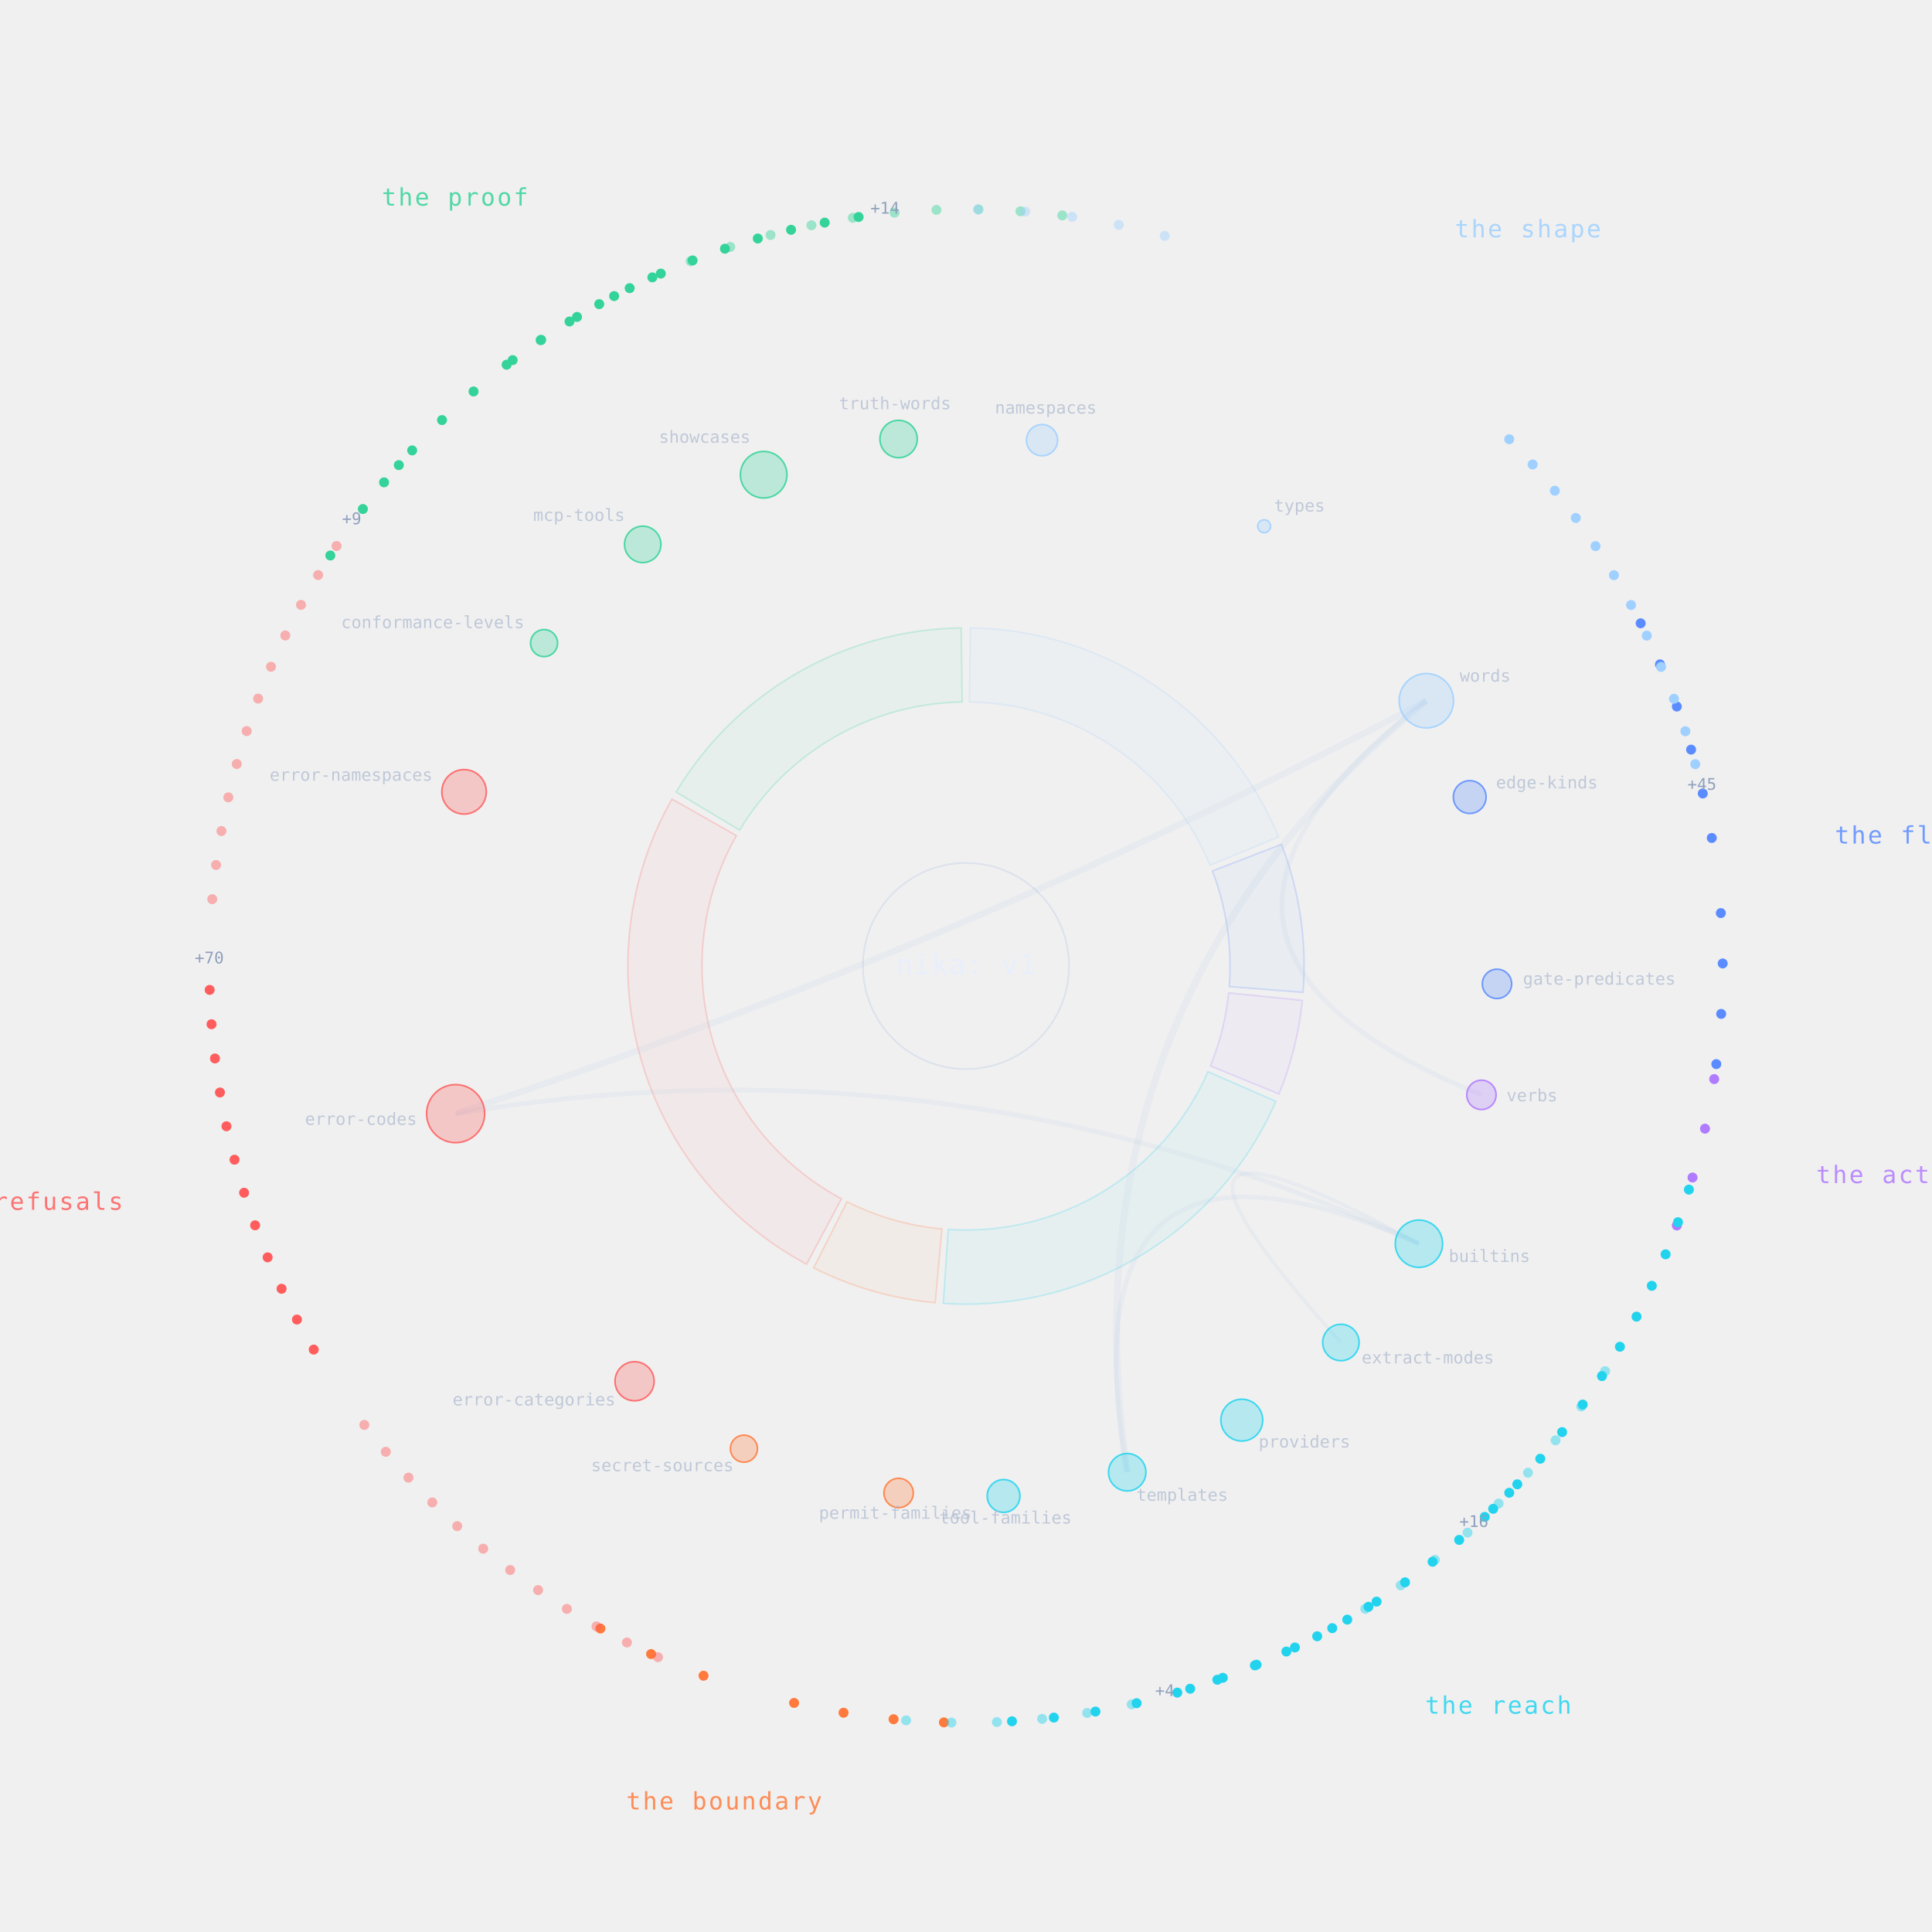
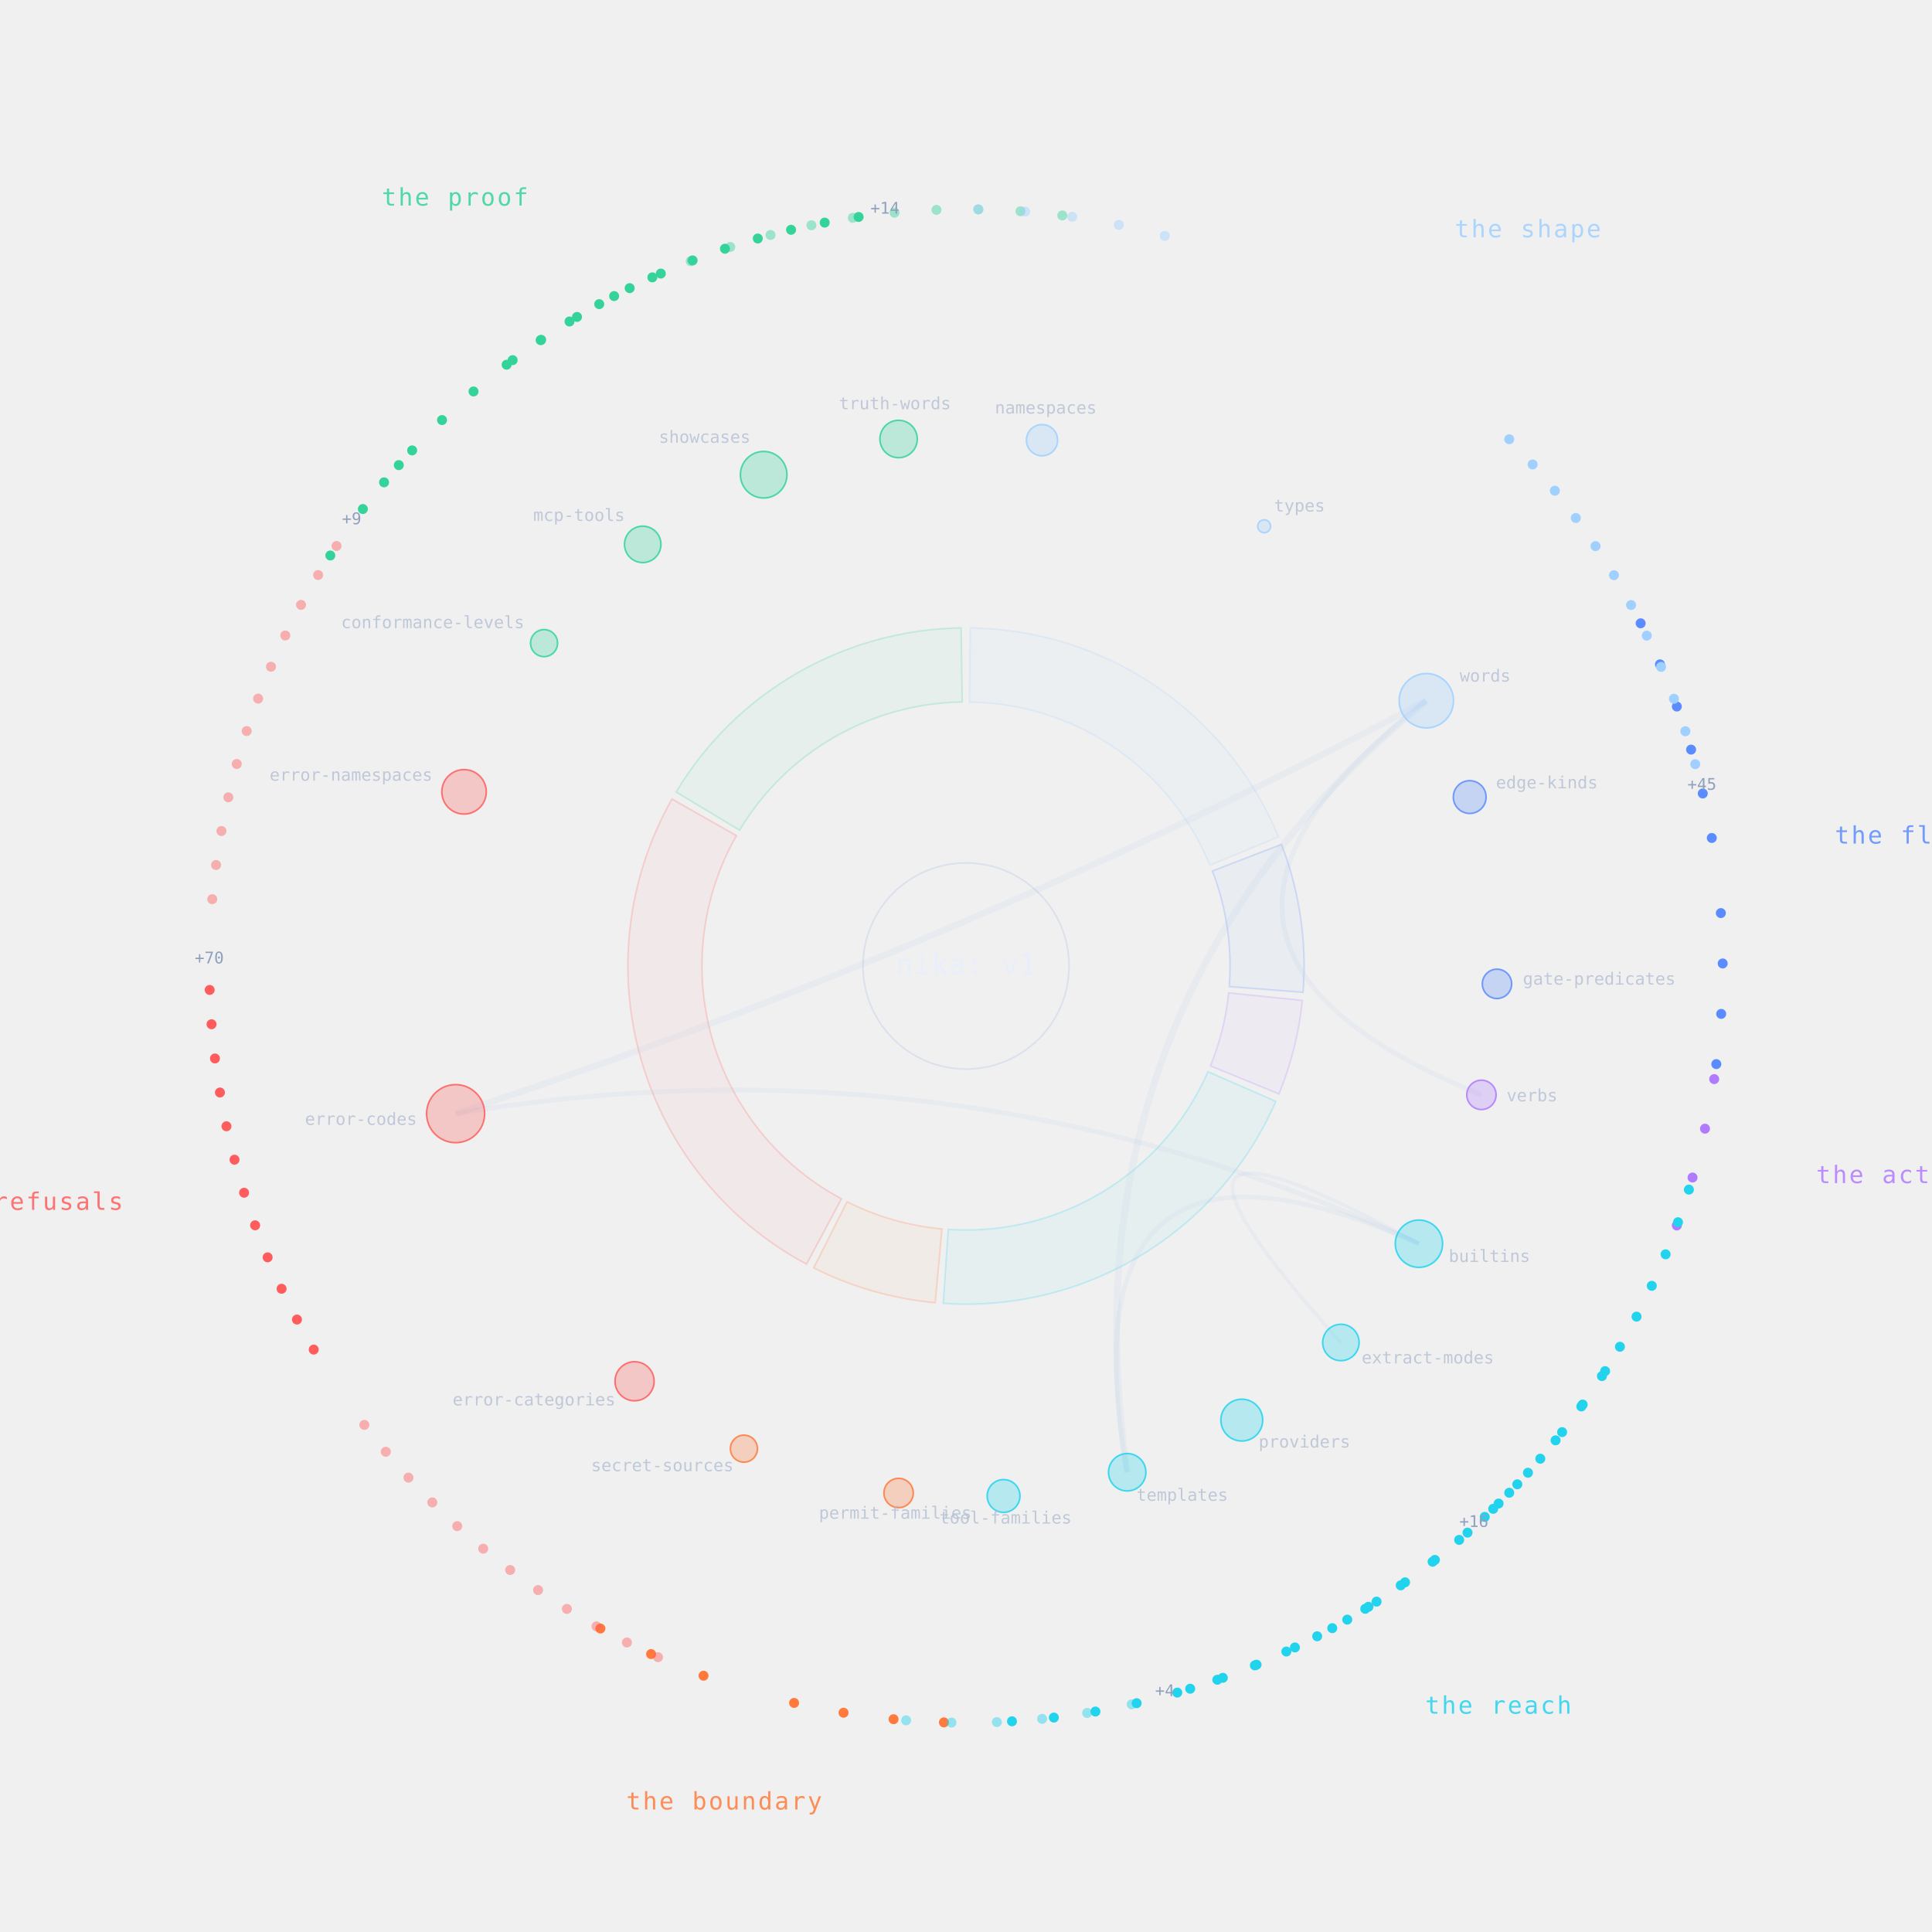
<svg xmlns="http://www.w3.org/2000/svg" class="cst" viewBox="0 0 1200 1200" aria-hidden="true">
  <style>
  .cst { font-family: ui-monospace, 'SF Mono', Menlo, monospace; }
  .cst-sector { fill-opacity: .05; stroke-opacity: .22; stroke-width: 1; transition: fill-opacity .18s ease; }
  .cst-sector:hover { fill-opacity: .12; }
  .cst-laylab { font-size: 15px; letter-spacing: .08em; text-transform: lowercase; fill-opacity: .85; }
  .cst-setdot { stroke-opacity: .85; fill-opacity: .28; }
  .cst-setlab { font-size: 10.5px; fill: #aebad0; fill-opacity: .75; }
  .cst-star a { transform-box: fill-box; transform-origin: center; transition: transform .15s ease; }
  .cst-star a:hover, .cst-star a:focus-visible { transform: scale(1.8); }
  .cst-star a:focus-visible circle { stroke: #fff; stroke-width: 1.2; }
  .cst-star--soon { opacity: .45; }
  .cst-agg { font-size: 10px; fill: #8fa0bd; }
  .cst-agg a:hover text, .cst-agg a:focus-visible text { fill: #e8eefc; }
  .cst-lk { fill: none; stroke: #9db4e0; stroke-opacity: .10; }
  .cst-core { fill: #e8eefc; font-size: 17px; letter-spacing: .04em; }
  .cst-corering { fill: none; stroke: #9db4e0; stroke-opacity: .25; }
  @media (prefers-reduced-motion: reduce) { .cst-sector, .cst-star a { transition: none; } }
  </style>
  <path class="cst-sector" data-layer="shape" d="M 602.69 390.02 A 210 210 0 0 1 794.07 519.77 L 751.56 537.35 A 164 164 0 0 0 602.10 436.01 Z" fill="#9fd0ff" stroke="#9fd0ff" />
  <text class="cst-laylab" x="903.58" y="147.38" text-anchor="start" fill="#9fd0ff">the shape</text>
  <path class="cst-sector" data-layer="flow" d="M 795.94 524.45 A 210 210 0 0 1 809.36 616.36 L 763.50 612.78 A 164 164 0 0 0 753.02 541.00 Z" fill="#5b8cff" stroke="#5b8cff" />
  <text class="cst-laylab" x="1139.67" y="523.95" text-anchor="start" fill="#5b8cff">the flow</text>
  <path class="cst-sector" data-layer="acts" d="M 808.91 621.38 A 210 210 0 0 1 794.39 679.45 L 751.81 662.05 A 164 164 0 0 0 763.15 616.70 Z" fill="#b07bff" stroke="#b07bff" />
  <text class="cst-laylab" x="1128.06" y="734.84" text-anchor="start" fill="#b07bff">the acts</text>
  <path class="cst-sector" data-layer="reach" d="M 792.43 684.09 A 210 210 0 0 1 585.90 809.53 L 588.99 763.63 A 164 164 0 0 0 750.28 665.67 Z" fill="#22d3ee" stroke="#22d3ee" />
  <text class="cst-laylab" x="885.23" y="1064.40" text-anchor="start" fill="#22d3ee">the reach</text>
  <path class="cst-sector" data-layer="boundary" d="M 580.87 809.13 A 210 210 0 0 1 505.42 787.49 L 526.14 746.42 A 164 164 0 0 0 585.06 763.32 Z" fill="#ff7a3c" stroke="#ff7a3c" />
  <text class="cst-laylab" x="449.80" y="1123.89" text-anchor="middle" fill="#ff7a3c">the boundary</text>
  <path class="cst-sector" data-layer="refusals" d="M 500.95 785.17 A 210 210 0 0 1 417.38 496.31 L 457.39 519.02 A 164 164 0 0 0 522.64 744.61 Z" fill="#ff5d5d" stroke="#ff5d5d" />
  <text class="cst-laylab" x="76.47" y="751.45" text-anchor="end" fill="#ff5d5d">the refusals</text>
  <path class="cst-sector" data-layer="proof" d="M 419.93 491.96 A 210 210 0 0 1 596.98 390.02 L 597.64 436.02 A 164 164 0 0 0 459.37 515.62 Z" fill="#34d399" stroke="#34d399" />
  <text class="cst-laylab" x="328.07" y="127.69" text-anchor="end" fill="#34d399">the proof</text>
  <path class="cst-lk" data-kind="accepts" d="M 920.15 680.04 Q 690.91 587.29 885.92 435.23" stroke-width="3" />
  <path class="cst-lk" data-kind="carries" d="M 881.33 772.49 Q 677.13 660.95 832.85 833.84" stroke-width="2.26" />
  <path class="cst-lk" data-kind="carries" d="M 700.13 914.44 Q 657.91 622.45 885.92 435.23" stroke-width="4.31" />
  <path class="cst-lk" data-kind="grants" d="M 700.13 914.44 Q 657.22 673.04 881.33 772.49" stroke-width="2.92" />
  <path class="cst-lk" data-kind="names" d="M 283 691.7 Q 594.65 639.63 881.33 772.49" stroke-width="3.05" />
  <path class="cst-lk" data-kind="names" d="M 283 691.7 Q 595.34 589.04 885.92 435.23" stroke-width="4" />
  <circle class="cst-setdot" data-set="verbs" cx="920.15" cy="680.04" r="9.11" fill="#b07bff" stroke="#b07bff" />
  <text class="cst-setlab" x="935.76" y="684.03" text-anchor="start">verbs</text>
  <circle class="cst-setdot" data-set="permit-families" cx="558.14" cy="927.33" r="9.11" fill="#ff7a3c" stroke="#ff7a3c" />
  <text class="cst-setlab" x="556.06" y="943.31" text-anchor="middle">permit-families</text>
  <circle class="cst-setdot" data-set="secret-sources" cx="462.07" cy="899.79" r="8.4" fill="#ff7a3c" stroke="#ff7a3c" />
  <text class="cst-setlab" x="455.66" y="913.79" text-anchor="end">secret-sources</text>
  <circle class="cst-setdot" data-set="edge-kinds" cx="912.87" cy="495.07" r="10.18" fill="#5b8cff" stroke="#5b8cff" />
  <text class="cst-setlab" x="929.18" y="489.67" text-anchor="start">edge-kinds</text>
  <circle class="cst-setdot" data-set="gate-predicates" cx="929.81" cy="611.09" r="9.11" fill="#5b8cff" stroke="#5b8cff" />
  <text class="cst-setlab" x="945.91" y="611.57" text-anchor="start">gate-predicates</text>
  <circle class="cst-setdot" data-set="conformance-levels" cx="337.93" cy="399.45" r="8.4" fill="#34d399" stroke="#34d399" />
  <text class="cst-setlab" x="325.66" y="390.15" text-anchor="end">conformance-levels</text>
  <circle class="cst-setdot" data-set="mcp-tools" cx="399.21" cy="338.12" r="11.31" fill="#34d399" stroke="#34d399" />
  <text class="cst-setlab" x="388.09" y="323.57" text-anchor="end">mcp-tools</text>
  <circle class="cst-setdot" data-set="showcases" cx="474.34" cy="294.86" r="14.46" fill="#34d399" stroke="#34d399" />
  <text class="cst-setlab" x="466.13" y="275.03" text-anchor="end">showcases</text>
  <circle class="cst-setdot" data-set="truth-words" cx="558.14" cy="272.67" r="11.61" fill="#34d399" stroke="#34d399" />
  <text class="cst-setlab" x="555.87" y="254.20" text-anchor="middle">truth-words</text>
  <circle class="cst-setdot" data-set="builtins" cx="881.33" cy="772.49" r="14.69" fill="#22d3ee" stroke="#22d3ee" />
  <text class="cst-setlab" x="899.82" y="783.83" text-anchor="start">builtins</text>
  <circle class="cst-setdot" data-set="extract-modes" cx="832.85" cy="833.84" r="11.31" fill="#22d3ee" stroke="#22d3ee" />
  <text class="cst-setlab" x="845.74" y="846.85" text-anchor="start">extract-modes</text>
  <circle class="cst-setdot" data-set="providers" cx="771.3" cy="882.06" r="12.99" fill="#22d3ee" stroke="#22d3ee" />
  <text class="cst-setlab" x="781.76" y="899.09" text-anchor="start">providers</text>
  <circle class="cst-setdot" data-set="templates" cx="700.13" cy="914.44" r="11.61" fill="#22d3ee" stroke="#22d3ee" />
  <text class="cst-setlab" x="705.82" y="932.16" text-anchor="start">templates</text>
  <circle class="cst-setdot" data-set="tool-families" cx="623.34" cy="929.17" r="10.18" fill="#22d3ee" stroke="#22d3ee" />
  <text class="cst-setlab" x="624.56" y="946.31" text-anchor="middle">tool-families</text>
  <circle class="cst-setdot" data-set="error-categories" cx="394.14" cy="857.92" r="12.14" fill="#ff5d5d" stroke="#ff5d5d" />
  <text class="cst-setlab" x="382.27" y="872.93" text-anchor="end">error-categories</text>
  <circle class="cst-setdot" data-set="error-codes" cx="283" cy="691.7" r="18.03" fill="#ff5d5d" stroke="#ff5d5d" />
  <text class="cst-setlab" x="258.96" y="698.66" text-anchor="end">error-codes</text>
  <circle class="cst-setdot" data-set="error-namespaces" cx="288.24" cy="491.82" r="13.81" fill="#ff5d5d" stroke="#ff5d5d" />
  <text class="cst-setlab" x="268.61" y="484.91" text-anchor="end">error-namespaces</text>
  <circle class="cst-setdot" data-set="namespaces" cx="647.22" cy="273.4" r="9.69" fill="#9fd0ff" stroke="#9fd0ff" />
  <text class="cst-setlab" x="649.56" y="256.88" text-anchor="middle">namespaces</text>
  <circle class="cst-setdot" data-set="types" cx="785.19" cy="326.86" r="4" fill="#9fd0ff" stroke="#9fd0ff" />
  <text class="cst-setlab" x="791.32" y="317.72" text-anchor="start">types</text>
  <circle class="cst-setdot" data-set="words" cx="885.92" cy="435.23" r="16.89" fill="#9fd0ff" stroke="#9fd0ff" />
  <text class="cst-setlab" x="906.65" y="423.36" text-anchor="start">words</text>
  <g class="cst-star">
    <a href="/verbs/agent" tabindex="-1">
      <circle cx="1064.72" cy="670.24" r="3.1" fill="#b07bff" stroke="#b07bff" stroke-width="0" />
    </a>
  </g>
  <g class="cst-star">
    <a href="/verbs/exec" tabindex="-1">
      <circle cx="1059.01" cy="701.04" r="3.1" fill="#b07bff" stroke="#b07bff" stroke-width="0" />
    </a>
  </g>
  <g class="cst-star">
    <a href="/verbs/infer" tabindex="-1">
      <circle cx="1051.26" cy="731.39" r="3.1" fill="#b07bff" stroke="#b07bff" stroke-width="0" />
    </a>
  </g>
  <g class="cst-star">
    <a href="/verbs/invoke" tabindex="-1">
      <circle cx="1041.51" cy="761.16" r="3.1" fill="#b07bff" stroke="#b07bff" stroke-width="0" />
    </a>
  </g>
  <g class="cst-star">
    <a href="/boundary#exec" tabindex="-1">
      <circle cx="586.28" cy="1069.8" r="3.1" fill="#ff7a3c" stroke="#ff7a3c" stroke-width="0" />
    </a>
  </g>
  <g class="cst-star">
    <a href="/boundary#fs" tabindex="-1">
      <circle cx="555.01" cy="1067.84" r="3.1" fill="#ff7a3c" stroke="#ff7a3c" stroke-width="0" />
    </a>
  </g>
  <g class="cst-star">
    <a href="/boundary#net" tabindex="-1">
      <circle cx="523.94" cy="1063.81" r="3.1" fill="#ff7a3c" stroke="#ff7a3c" stroke-width="0" />
    </a>
  </g>
  <g class="cst-star">
    <a href="/boundary#tools" tabindex="-1">
      <circle cx="493.22" cy="1057.71" r="3.1" fill="#ff7a3c" stroke="#ff7a3c" stroke-width="0" />
    </a>
  </g>
  <g class="cst-star">
    <a href="/boundary#secret-env" tabindex="-1">
      <circle cx="436.98" cy="1040.82" r="3.1" fill="#ff7a3c" stroke="#ff7a3c" stroke-width="0" />
    </a>
  </g>
  <g class="cst-star">
    <a href="/boundary#secret-file" tabindex="-1">
      <circle cx="404.41" cy="1027.37" r="3.1" fill="#ff7a3c" stroke="#ff7a3c" stroke-width="0" />
    </a>
  </g>
  <g class="cst-star">
    <a href="/boundary#secret-vault" tabindex="-1">
      <circle cx="372.94" cy="1011.51" r="3.1" fill="#ff7a3c" stroke="#ff7a3c" stroke-width="0" />
    </a>
  </g>
  <g class="cst-star">
    <a href="/flow#edge-control" tabindex="-1">
      <circle cx="1019.04" cy="387.14" r="3.1" fill="#5b8cff" stroke="#5b8cff" stroke-width="0" />
    </a>
  </g>
  <g class="cst-star">
    <a href="/flow#edge-failure-observation" tabindex="-1">
      <circle cx="1031.05" cy="412.65" r="3.1" fill="#5b8cff" stroke="#5b8cff" stroke-width="0" />
    </a>
  </g>
  <g class="cst-star">
    <a href="/flow#edge-finally" tabindex="-1">
      <circle cx="1041.51" cy="438.84" r="3.1" fill="#5b8cff" stroke="#5b8cff" stroke-width="0" />
    </a>
  </g>
  <g class="cst-star">
    <a href="/flow#edge-recovery" tabindex="-1">
      <circle cx="1050.37" cy="465.6" r="3.1" fill="#5b8cff" stroke="#5b8cff" stroke-width="0" />
    </a>
  </g>
  <g class="cst-star">
    <a href="/flow#edge-terminal-observation" tabindex="-1">
      <circle cx="1057.62" cy="492.85" r="3.1" fill="#5b8cff" stroke="#5b8cff" stroke-width="0" />
    </a>
  </g>
  <g class="cst-star">
    <a href="/flow#edge-value" tabindex="-1">
      <circle cx="1063.22" cy="520.48" r="3.1" fill="#5b8cff" stroke="#5b8cff" stroke-width="0" />
    </a>
  </g>
  <g class="cst-star">
    <a href="/flow#predicate-failed" tabindex="-1">
      <circle cx="1068.85" cy="567.13" r="3.1" fill="#5b8cff" stroke="#5b8cff" stroke-width="0" />
    </a>
  </g>
  <g class="cst-star">
    <a href="/flow#predicate-skipped" tabindex="-1">
      <circle cx="1070" cy="598.43" r="3.1" fill="#5b8cff" stroke="#5b8cff" stroke-width="0" />
    </a>
  </g>
  <g class="cst-star">
    <a href="/flow#predicate-succeeded" tabindex="-1">
      <circle cx="1069.06" cy="629.75" r="3.1" fill="#5b8cff" stroke="#5b8cff" stroke-width="0" />
    </a>
  </g>
  <g class="cst-star">
    <a href="/flow#predicate-terminal" tabindex="-1">
      <circle cx="1066.03" cy="660.93" r="3.1" fill="#5b8cff" stroke="#5b8cff" stroke-width="0" />
    </a>
  </g>
  <g class="cst-star">
    <a href="/proof#level-core" tabindex="-1">
      <circle cx="205.17" cy="345.03" r="3.1" fill="#34d399" stroke="#34d399" stroke-width="0" />
    </a>
  </g>
  <g class="cst-star">
    <a href="/proof#level-runtime" tabindex="-1">
      <circle cx="225.39" cy="316.16" r="3.1" fill="#34d399" stroke="#34d399" stroke-width="0" />
    </a>
  </g>
  <g class="cst-star">
    <a href="/proof#level-stdlib" tabindex="-1">
      <circle cx="247.71" cy="288.89" r="3.1" fill="#34d399" stroke="#34d399" stroke-width="0" />
    </a>
  </g>
  <g class="cst-star">
    <a href="/proof#mcp-nika_canon" tabindex="-1">
      <circle cx="238.54" cy="299.59" r="3.1" fill="#34d399" stroke="#34d399" stroke-width="0" />
    </a>
  </g>
  <g class="cst-star">
    <a href="/proof#mcp-nika_catalog" tabindex="-1">
      <circle cx="256" cy="279.75" r="3.1" fill="#34d399" stroke="#34d399" stroke-width="0" />
    </a>
  </g>
  <g class="cst-star">
    <a href="/proof#mcp-nika_check" tabindex="-1">
      <circle cx="274.55" cy="260.91" r="3.1" fill="#34d399" stroke="#34d399" stroke-width="0" />
    </a>
  </g>
  <g class="cst-star">
    <a href="/proof#mcp-nika_examples" tabindex="-1">
      <circle cx="294.12" cy="243.15" r="3.1" fill="#34d399" stroke="#34d399" stroke-width="0" />
    </a>
  </g>
  <g class="cst-star">
    <a href="/proof#mcp-nika_explain" tabindex="-1">
      <circle cx="314.67" cy="226.52" r="3.1" fill="#34d399" stroke="#34d399" stroke-width="0" />
    </a>
  </g>
  <g class="cst-star">
    <a href="/proof#mcp-nika_inspect" tabindex="-1">
      <circle cx="336.12" cy="211.07" r="3.1" fill="#34d399" stroke="#34d399" stroke-width="0" />
    </a>
  </g>
  <g class="cst-star">
    <a href="/proof#mcp-nika_schema" tabindex="-1">
      <circle cx="358.4" cy="196.85" r="3.1" fill="#34d399" stroke="#34d399" stroke-width="0" />
    </a>
  </g>
  <g class="cst-star">
    <a href="/proof#mcp-nika_template" tabindex="-1">
      <circle cx="381.45" cy="183.9" r="3.1" fill="#34d399" stroke="#34d399" stroke-width="0" />
    </a>
  </g>
  <g class="cst-star">
    <a href="/proof#mcp-nika_tools" tabindex="-1">
      <circle cx="405.19" cy="172.28" r="3.1" fill="#34d399" stroke="#34d399" stroke-width="0" />
    </a>
  </g>
  <g class="cst-star">
    <a href="/use-cases/t1-image-fx-batch" tabindex="-1">
      <circle cx="318.42" cy="223.69" r="3.1" fill="#34d399" stroke="#34d399" stroke-width="0" />
    </a>
  </g>
  <g class="cst-star">
    <a href="/use-cases/t1-meeting-actions" tabindex="-1">
      <circle cx="335.81" cy="211.28" r="3.1" fill="#34d399" stroke="#34d399" stroke-width="0" />
    </a>
  </g>
  <g class="cst-star">
    <a href="/use-cases/t1-og-images" tabindex="-1">
      <circle cx="353.74" cy="199.68" r="3.1" fill="#34d399" stroke="#34d399" stroke-width="0" />
    </a>
  </g>
  <g class="cst-star">
    <a href="/use-cases/t1-price-watch" tabindex="-1">
      <circle cx="372.19" cy="188.9" r="3.1" fill="#34d399" stroke="#34d399" stroke-width="0" />
    </a>
  </g>
  <g class="cst-star">
    <a href="/use-cases/t1-social-repurpose" tabindex="-1">
      <circle cx="391.1" cy="178.97" r="3.1" fill="#34d399" stroke="#34d399" stroke-width="0" />
    </a>
  </g>
  <g class="cst-star">
    <a href="/use-cases/t1-standup-digest" tabindex="-1">
      <circle cx="410.45" cy="169.92" r="3.1" fill="#34d399" stroke="#34d399" stroke-width="0" />
    </a>
  </g>
  <g class="cst-star">
    <a href="/use-cases/t2-bookmark-triage" tabindex="-1">
      <circle cx="430.19" cy="161.75" r="3.1" fill="#34d399" stroke="#34d399" stroke-width="0" />
    </a>
  </g>
  <g class="cst-star">
    <a href="/use-cases/t2-contract-guard" tabindex="-1">
      <circle cx="450.28" cy="154.49" r="3.1" fill="#34d399" stroke="#34d399" stroke-width="0" />
    </a>
  </g>
  <g class="cst-star">
    <a href="/use-cases/t2-csv-chart-report" tabindex="-1">
      <circle cx="470.68" cy="148.14" r="3.1" fill="#34d399" stroke="#34d399" stroke-width="0" />
    </a>
  </g>
  <g class="cst-star">
    <a href="/use-cases/t2-etl-quarantine" tabindex="-1">
      <circle cx="491.34" cy="142.73" r="3.1" fill="#34d399" stroke="#34d399" stroke-width="0" />
    </a>
  </g>
  <g class="cst-star">
    <a href="/use-cases/t2-invoice-chaser" tabindex="-1">
      <circle cx="512.23" cy="138.27" r="3.1" fill="#34d399" stroke="#34d399" stroke-width="0" />
    </a>
  </g>
  <g class="cst-star">
    <a href="/use-cases/t2-model-bench" tabindex="-1">
      <circle cx="533.3" cy="134.76" r="3.1" fill="#34d399" stroke="#34d399" stroke-width="0" />
    </a>
  </g>
  <g class="cst-star cst-star--soon">
    <circle cx="428.99" cy="162.21" r="3.1" fill="#34d399" stroke="#34d399" stroke-width="0" />
  </g>
  <g class="cst-star cst-star--soon">
    <circle cx="453.57" cy="153.39" r="3.1" fill="#34d399" stroke="#34d399" stroke-width="0" />
  </g>
  <g class="cst-star cst-star--soon">
    <circle cx="478.59" cy="145.95" r="3.1" fill="#34d399" stroke="#34d399" stroke-width="0" />
  </g>
  <g class="cst-star cst-star--soon">
    <circle cx="503.99" cy="139.91" r="3.1" fill="#34d399" stroke="#34d399" stroke-width="0" />
  </g>
  <g class="cst-star cst-star--soon">
    <circle cx="529.69" cy="135.29" r="3.1" fill="#34d399" stroke="#34d399" stroke-width="0" />
  </g>
  <g class="cst-star cst-star--soon">
    <circle cx="555.6" cy="132.1" r="3.1" fill="#34d399" stroke="#34d399" stroke-width="0" />
  </g>
  <g class="cst-star cst-star--soon">
    <circle cx="581.65" cy="130.36" r="3.1" fill="#34d399" stroke="#34d399" stroke-width="0" />
  </g>
  <g class="cst-star cst-star--soon">
    <circle cx="607.75" cy="130.06" r="3.1" fill="#34d399" stroke="#34d399" stroke-width="0" />
  </g>
  <g class="cst-star cst-star--soon">
    <circle cx="633.84" cy="131.22" r="3.1" fill="#34d399" stroke="#34d399" stroke-width="0" />
  </g>
  <g class="cst-star cst-star--soon">
    <circle cx="659.81" cy="133.82" r="3.1" fill="#34d399" stroke="#34d399" stroke-width="0" />
  </g>
  <g class="cst-star">
    <a href="/tools/assert" tabindex="-1">
      <circle cx="1049.01" cy="738.89" r="3.1" fill="#22d3ee" stroke="#22d3ee" stroke-width="0" />
    </a>
  </g>
  <g class="cst-star">
    <a href="/tools/chart" tabindex="-1">
      <circle cx="1042.23" cy="759.15" r="3.1" fill="#22d3ee" stroke="#22d3ee" stroke-width="0" />
    </a>
  </g>
  <g class="cst-star">
    <a href="/tools/compose" tabindex="-1">
      <circle cx="1034.54" cy="779.08" r="3.1" fill="#22d3ee" stroke="#22d3ee" stroke-width="0" />
    </a>
  </g>
  <g class="cst-star">
    <a href="/tools/convert" tabindex="-1">
      <circle cx="1025.96" cy="798.64" r="3.1" fill="#22d3ee" stroke="#22d3ee" stroke-width="0" />
    </a>
  </g>
  <g class="cst-star">
    <a href="/tools/date" tabindex="-1">
      <circle cx="1016.49" cy="817.79" r="3.1" fill="#22d3ee" stroke="#22d3ee" stroke-width="0" />
    </a>
  </g>
  <g class="cst-star">
    <a href="/tools/decide" tabindex="-1">
      <circle cx="1006.17" cy="836.49" r="3.1" fill="#22d3ee" stroke="#22d3ee" stroke-width="0" />
    </a>
  </g>
  <g class="cst-star">
    <a href="/tools/done" tabindex="-1">
      <circle cx="995" cy="854.71" r="3.1" fill="#22d3ee" stroke="#22d3ee" stroke-width="0" />
    </a>
  </g>
  <g class="cst-star">
    <a href="/tools/edit" tabindex="-1">
      <circle cx="983.02" cy="872.39" r="3.1" fill="#22d3ee" stroke="#22d3ee" stroke-width="0" />
    </a>
  </g>
  <g class="cst-star">
    <a href="/tools/emit" tabindex="-1">
      <circle cx="970.25" cy="889.51" r="3.1" fill="#22d3ee" stroke="#22d3ee" stroke-width="0" />
    </a>
  </g>
  <g class="cst-star">
    <a href="/tools/fetch" tabindex="-1">
      <circle cx="956.71" cy="906.04" r="3.1" fill="#22d3ee" stroke="#22d3ee" stroke-width="0" />
    </a>
  </g>
  <g class="cst-star">
    <a href="/tools/glob" tabindex="-1">
      <circle cx="942.43" cy="921.93" r="3.1" fill="#22d3ee" stroke="#22d3ee" stroke-width="0" />
    </a>
  </g>
  <g class="cst-star">
    <a href="/tools/grep" tabindex="-1">
      <circle cx="927.45" cy="937.16" r="3.1" fill="#22d3ee" stroke="#22d3ee" stroke-width="0" />
    </a>
  </g>
-   <g class="cst-star cst-star--soon">
-     <circle cx="996.96" cy="851.65" r="3.1" fill="#22d3ee" stroke="#22d3ee" stroke-width="0" />
-   </g>
-   <g class="cst-star cst-star--soon">
-     <circle cx="982.18" cy="873.56" r="3.1" fill="#22d3ee" stroke="#22d3ee" stroke-width="0" />
-   </g>
-   <g class="cst-star cst-star--soon">
-     <circle cx="966.2" cy="894.62" r="3.1" fill="#22d3ee" stroke="#22d3ee" stroke-width="0" />
-   </g>
-   <g class="cst-star cst-star--soon">
-     <circle cx="949.05" cy="914.74" r="3.1" fill="#22d3ee" stroke="#22d3ee" stroke-width="0" />
-   </g>
-   <g class="cst-star cst-star--soon">
-     <circle cx="930.81" cy="933.87" r="3.1" fill="#22d3ee" stroke="#22d3ee" stroke-width="0" />
-   </g>
-   <g class="cst-star cst-star--soon">
-     <circle cx="911.51" cy="951.94" r="3.1" fill="#22d3ee" stroke="#22d3ee" stroke-width="0" />
-   </g>
-   <g class="cst-star cst-star--soon">
-     <circle cx="891.24" cy="968.89" r="3.1" fill="#22d3ee" stroke="#22d3ee" stroke-width="0" />
-   </g>
-   <g class="cst-star cst-star--soon">
-     <circle cx="870.04" cy="984.68" r="3.1" fill="#22d3ee" stroke="#22d3ee" stroke-width="0" />
-   </g>
-   <g class="cst-star cst-star--soon">
-     <circle cx="847.98" cy="999.26" r="3.1" fill="#22d3ee" stroke="#22d3ee" stroke-width="0" />
+   <g class="cst-star">
+     <a href="/tools/fetch#mode-article" tabindex="-1">
+       <circle cx="996.96" cy="851.65" r="3.1" fill="#22d3ee" stroke="#22d3ee" stroke-width="0" />
+     </a>
+   </g>
+   <g class="cst-star">
+     <a href="/tools/fetch#mode-feed" tabindex="-1">
+       <circle cx="982.18" cy="873.56" r="3.1" fill="#22d3ee" stroke="#22d3ee" stroke-width="0" />
+     </a>
+   </g>
+   <g class="cst-star">
+     <a href="/tools/fetch#mode-jq" tabindex="-1">
+       <circle cx="966.2" cy="894.62" r="3.1" fill="#22d3ee" stroke="#22d3ee" stroke-width="0" />
+     </a>
+   </g>
+   <g class="cst-star">
+     <a href="/tools/fetch#mode-links" tabindex="-1">
+       <circle cx="949.05" cy="914.74" r="3.1" fill="#22d3ee" stroke="#22d3ee" stroke-width="0" />
+     </a>
+   </g>
+   <g class="cst-star">
+     <a href="/tools/fetch#mode-markdown" tabindex="-1">
+       <circle cx="930.81" cy="933.87" r="3.1" fill="#22d3ee" stroke="#22d3ee" stroke-width="0" />
+     </a>
+   </g>
+   <g class="cst-star">
+     <a href="/tools/fetch#mode-metadata" tabindex="-1">
+       <circle cx="911.51" cy="951.94" r="3.1" fill="#22d3ee" stroke="#22d3ee" stroke-width="0" />
+     </a>
+   </g>
+   <g class="cst-star">
+     <a href="/tools/fetch#mode-selector" tabindex="-1">
+       <circle cx="891.24" cy="968.89" r="3.1" fill="#22d3ee" stroke="#22d3ee" stroke-width="0" />
+     </a>
+   </g>
+   <g class="cst-star">
+     <a href="/tools/fetch#mode-sitemap" tabindex="-1">
+       <circle cx="870.04" cy="984.68" r="3.1" fill="#22d3ee" stroke="#22d3ee" stroke-width="0" />
+     </a>
+   </g>
+   <g class="cst-star">
+     <a href="/tools/fetch#mode-text" tabindex="-1">
+       <circle cx="847.98" cy="999.26" r="3.1" fill="#22d3ee" stroke="#22d3ee" stroke-width="0" />
+     </a>
  </g>
  <g class="cst-star">
    <a href="/providers#anthropic" tabindex="-1">
      <circle cx="937.42" cy="927.18" r="3.1" fill="#22d3ee" stroke="#22d3ee" stroke-width="0" />
    </a>
  </g>
  <g class="cst-star">
    <a href="/providers#deepseek" tabindex="-1">
      <circle cx="922.2" cy="942.18" r="3.1" fill="#22d3ee" stroke="#22d3ee" stroke-width="0" />
    </a>
  </g>
  <g class="cst-star">
    <a href="/providers#gemini" tabindex="-1">
      <circle cx="906.32" cy="956.46" r="3.1" fill="#22d3ee" stroke="#22d3ee" stroke-width="0" />
    </a>
  </g>
  <g class="cst-star">
    <a href="/providers#groq" tabindex="-1">
      <circle cx="889.81" cy="970.02" r="3.1" fill="#22d3ee" stroke="#22d3ee" stroke-width="0" />
    </a>
  </g>
  <g class="cst-star">
    <a href="/providers#huggingface" tabindex="-1">
      <circle cx="872.7" cy="982.8" r="3.1" fill="#22d3ee" stroke="#22d3ee" stroke-width="0" />
    </a>
  </g>
  <g class="cst-star">
    <a href="/providers#llamacpp" tabindex="-1">
      <circle cx="855.02" cy="994.8" r="3.1" fill="#22d3ee" stroke="#22d3ee" stroke-width="0" />
    </a>
  </g>
  <g class="cst-star">
    <a href="/providers#lmstudio" tabindex="-1">
      <circle cx="836.82" cy="1005.98" r="3.1" fill="#22d3ee" stroke="#22d3ee" stroke-width="0" />
    </a>
  </g>
  <g class="cst-star">
    <a href="/providers#localai" tabindex="-1">
      <circle cx="818.13" cy="1016.32" r="3.1" fill="#22d3ee" stroke="#22d3ee" stroke-width="0" />
    </a>
  </g>
  <g class="cst-star">
    <a href="/providers#mistral" tabindex="-1">
      <circle cx="798.98" cy="1025.8" r="3.1" fill="#22d3ee" stroke="#22d3ee" stroke-width="0" />
    </a>
  </g>
  <g class="cst-star">
    <a href="/providers#mock" tabindex="-1">
      <circle cx="779.43" cy="1034.4" r="3.1" fill="#22d3ee" stroke="#22d3ee" stroke-width="0" />
    </a>
  </g>
  <g class="cst-star">
    <a href="/providers#nvidia" tabindex="-1">
      <circle cx="759.51" cy="1042.11" r="3.1" fill="#22d3ee" stroke="#22d3ee" stroke-width="0" />
    </a>
  </g>
  <g class="cst-star">
    <a href="/providers#ollama" tabindex="-1">
      <circle cx="739.25" cy="1048.9" r="3.1" fill="#22d3ee" stroke="#22d3ee" stroke-width="0" />
    </a>
  </g>
  <g class="cst-star">
    <a href="/templates/agent-loop" tabindex="-1">
      <circle cx="849.97" cy="998.01" r="3.1" fill="#22d3ee" stroke="#22d3ee" stroke-width="0" />
    </a>
  </g>
  <g class="cst-star">
    <a href="/templates/api-upload-and-create" tabindex="-1">
      <circle cx="827.49" cy="1011.28" r="3.1" fill="#22d3ee" stroke="#22d3ee" stroke-width="0" />
    </a>
  </g>
  <g class="cst-star">
    <a href="/templates/chain" tabindex="-1">
      <circle cx="804.3" cy="1023.27" r="3.1" fill="#22d3ee" stroke="#22d3ee" stroke-width="0" />
    </a>
  </g>
  <g class="cst-star">
    <a href="/templates/docker-report" tabindex="-1">
      <circle cx="780.48" cy="1033.97" r="3.1" fill="#22d3ee" stroke="#22d3ee" stroke-width="0" />
    </a>
  </g>
  <g class="cst-star">
    <a href="/templates/etl-state" tabindex="-1">
      <circle cx="756.11" cy="1043.32" r="3.1" fill="#22d3ee" stroke="#22d3ee" stroke-width="0" />
    </a>
  </g>
  <g class="cst-star">
    <a href="/templates/fanout" tabindex="-1">
      <circle cx="731.25" cy="1051.3" r="3.1" fill="#22d3ee" stroke="#22d3ee" stroke-width="0" />
    </a>
  </g>
  <g class="cst-star">
    <a href="/templates/gate-and-act" tabindex="-1">
      <circle cx="705.99" cy="1057.89" r="3.1" fill="#22d3ee" stroke="#22d3ee" stroke-width="0" />
    </a>
  </g>
  <g class="cst-star">
    <a href="/templates/human-gated-ship" tabindex="-1">
      <circle cx="680.4" cy="1063.07" r="3.1" fill="#22d3ee" stroke="#22d3ee" stroke-width="0" />
    </a>
  </g>
  <g class="cst-star">
    <a href="/templates/media-asset-pack" tabindex="-1">
      <circle cx="654.56" cy="1066.82" r="3.1" fill="#22d3ee" stroke="#22d3ee" stroke-width="0" />
    </a>
  </g>
  <g class="cst-star">
    <a href="/templates/website-brief" tabindex="-1">
      <circle cx="628.56" cy="1069.13" r="3.1" fill="#22d3ee" stroke="#22d3ee" stroke-width="0" />
    </a>
  </g>
  <g class="cst-star cst-star--soon">
    <circle cx="702.93" cy="1058.59" r="3.1" fill="#22d3ee" stroke="#22d3ee" stroke-width="0" />
  </g>
  <g class="cst-star cst-star--soon">
    <circle cx="675.25" cy="1063.94" r="3.1" fill="#22d3ee" stroke="#22d3ee" stroke-width="0" />
  </g>
  <g class="cst-star cst-star--soon">
    <circle cx="647.29" cy="1067.61" r="3.1" fill="#22d3ee" stroke="#22d3ee" stroke-width="0" />
  </g>
  <g class="cst-star cst-star--soon">
    <circle cx="619.17" cy="1069.61" r="3.1" fill="#22d3ee" stroke="#22d3ee" stroke-width="0" />
  </g>
  <g class="cst-star cst-star--soon">
    <circle cx="590.97" cy="1069.91" r="3.1" fill="#22d3ee" stroke="#22d3ee" stroke-width="0" />
  </g>
  <g class="cst-star cst-star--soon">
    <circle cx="562.81" cy="1068.53" r="3.1" fill="#22d3ee" stroke="#22d3ee" stroke-width="0" />
  </g>
  <g class="cst-star cst-star--soon">
    <circle cx="408.69" cy="1029.3" r="3.1" fill="#ff5d5d" stroke="#ff5d5d" stroke-width="0" />
  </g>
  <g class="cst-star cst-star--soon">
    <circle cx="389.38" cy="1020.17" r="3.1" fill="#ff5d5d" stroke="#ff5d5d" stroke-width="0" />
  </g>
  <g class="cst-star cst-star--soon">
    <circle cx="370.51" cy="1010.16" r="3.1" fill="#ff5d5d" stroke="#ff5d5d" stroke-width="0" />
  </g>
  <g class="cst-star cst-star--soon">
    <circle cx="352.11" cy="999.31" r="3.1" fill="#ff5d5d" stroke="#ff5d5d" stroke-width="0" />
  </g>
  <g class="cst-star cst-star--soon">
    <circle cx="334.22" cy="987.64" r="3.1" fill="#ff5d5d" stroke="#ff5d5d" stroke-width="0" />
  </g>
  <g class="cst-star cst-star--soon">
    <circle cx="316.88" cy="975.16" r="3.1" fill="#ff5d5d" stroke="#ff5d5d" stroke-width="0" />
  </g>
  <g class="cst-star cst-star--soon">
    <circle cx="300.13" cy="961.91" r="3.1" fill="#ff5d5d" stroke="#ff5d5d" stroke-width="0" />
  </g>
  <g class="cst-star cst-star--soon">
    <circle cx="283.99" cy="947.91" r="3.1" fill="#ff5d5d" stroke="#ff5d5d" stroke-width="0" />
  </g>
  <g class="cst-star cst-star--soon">
    <circle cx="268.51" cy="933.19" r="3.1" fill="#ff5d5d" stroke="#ff5d5d" stroke-width="0" />
  </g>
  <g class="cst-star cst-star--soon">
    <circle cx="253.71" cy="917.78" r="3.1" fill="#ff5d5d" stroke="#ff5d5d" stroke-width="0" />
  </g>
  <g class="cst-star cst-star--soon">
    <circle cx="239.63" cy="901.72" r="3.1" fill="#ff5d5d" stroke="#ff5d5d" stroke-width="0" />
  </g>
  <g class="cst-star cst-star--soon">
    <circle cx="226.29" cy="885.03" r="3.1" fill="#ff5d5d" stroke="#ff5d5d" stroke-width="0" />
  </g>
  <g class="cst-star">
    <a href="/errors/NIKA-AGENT-001" tabindex="-1">
      <circle cx="194.86" cy="838.25" r="3.1" fill="#ff5d5d" stroke="#ff5d5d" stroke-width="0" />
    </a>
  </g>
  <g class="cst-star">
    <a href="/errors/NIKA-AGENT-002" tabindex="-1">
      <circle cx="184.45" cy="819.59" r="3.1" fill="#ff5d5d" stroke="#ff5d5d" stroke-width="0" />
    </a>
  </g>
  <g class="cst-star">
    <a href="/errors/NIKA-AGENT-003" tabindex="-1">
      <circle cx="174.9" cy="800.48" r="3.1" fill="#ff5d5d" stroke="#ff5d5d" stroke-width="0" />
    </a>
  </g>
  <g class="cst-star">
    <a href="/errors/NIKA-AGENT-004" tabindex="-1">
      <circle cx="166.23" cy="780.96" r="3.1" fill="#ff5d5d" stroke="#ff5d5d" stroke-width="0" />
    </a>
  </g>
  <g class="cst-star">
    <a href="/errors/NIKA-ASSERT-001" tabindex="-1">
      <circle cx="158.46" cy="761.06" r="3.1" fill="#ff5d5d" stroke="#ff5d5d" stroke-width="0" />
    </a>
  </g>
  <g class="cst-star">
    <a href="/errors/NIKA-BUILTIN-001" tabindex="-1">
      <circle cx="151.6" cy="740.83" r="3.1" fill="#ff5d5d" stroke="#ff5d5d" stroke-width="0" />
    </a>
  </g>
  <g class="cst-star">
    <a href="/errors/NIKA-BUILTIN-DONE-001" tabindex="-1">
      <circle cx="145.66" cy="720.31" r="3.1" fill="#ff5d5d" stroke="#ff5d5d" stroke-width="0" />
    </a>
  </g>
  <g class="cst-star">
    <a href="/errors/NIKA-CANCEL-001" tabindex="-1">
      <circle cx="140.66" cy="699.54" r="3.1" fill="#ff5d5d" stroke="#ff5d5d" stroke-width="0" />
    </a>
  </g>
  <g class="cst-star">
    <a href="/errors/NIKA-COMP-001" tabindex="-1">
      <circle cx="136.61" cy="678.57" r="3.1" fill="#ff5d5d" stroke="#ff5d5d" stroke-width="0" />
    </a>
  </g>
  <g class="cst-star">
    <a href="/errors/NIKA-COMP-002" tabindex="-1">
      <circle cx="133.52" cy="657.43" r="3.1" fill="#ff5d5d" stroke="#ff5d5d" stroke-width="0" />
    </a>
  </g>
  <g class="cst-star">
    <a href="/errors/NIKA-COMP-003" tabindex="-1">
      <circle cx="131.39" cy="636.18" r="3.1" fill="#ff5d5d" stroke="#ff5d5d" stroke-width="0" />
    </a>
  </g>
  <g class="cst-star">
    <a href="/errors/NIKA-COMP-004" tabindex="-1">
      <circle cx="130.23" cy="614.85" r="3.1" fill="#ff5d5d" stroke="#ff5d5d" stroke-width="0" />
    </a>
  </g>
  <g class="cst-star cst-star--soon">
    <circle cx="131.84" cy="558.5" r="3.1" fill="#ff5d5d" stroke="#ff5d5d" stroke-width="0" />
  </g>
  <g class="cst-star cst-star--soon">
    <circle cx="134.2" cy="537.27" r="3.1" fill="#ff5d5d" stroke="#ff5d5d" stroke-width="0" />
  </g>
  <g class="cst-star cst-star--soon">
    <circle cx="137.54" cy="516.17" r="3.1" fill="#ff5d5d" stroke="#ff5d5d" stroke-width="0" />
  </g>
  <g class="cst-star cst-star--soon">
    <circle cx="141.82" cy="495.24" r="3.1" fill="#ff5d5d" stroke="#ff5d5d" stroke-width="0" />
  </g>
  <g class="cst-star cst-star--soon">
    <circle cx="147.06" cy="474.53" r="3.1" fill="#ff5d5d" stroke="#ff5d5d" stroke-width="0" />
  </g>
  <g class="cst-star cst-star--soon">
    <circle cx="153.22" cy="454.08" r="3.1" fill="#ff5d5d" stroke="#ff5d5d" stroke-width="0" />
  </g>
  <g class="cst-star cst-star--soon">
    <circle cx="160.32" cy="433.93" r="3.1" fill="#ff5d5d" stroke="#ff5d5d" stroke-width="0" />
  </g>
  <g class="cst-star cst-star--soon">
    <circle cx="168.32" cy="414.12" r="3.1" fill="#ff5d5d" stroke="#ff5d5d" stroke-width="0" />
  </g>
  <g class="cst-star cst-star--soon">
    <circle cx="177.21" cy="394.7" r="3.1" fill="#ff5d5d" stroke="#ff5d5d" stroke-width="0" />
  </g>
  <g class="cst-star cst-star--soon">
    <circle cx="186.97" cy="375.7" r="3.1" fill="#ff5d5d" stroke="#ff5d5d" stroke-width="0" />
  </g>
  <g class="cst-star cst-star--soon">
    <circle cx="197.59" cy="357.17" r="3.1" fill="#ff5d5d" stroke="#ff5d5d" stroke-width="0" />
  </g>
  <g class="cst-star cst-star--soon">
    <circle cx="209.04" cy="339.13" r="3.1" fill="#ff5d5d" stroke="#ff5d5d" stroke-width="0" />
  </g>
  <g class="cst-star cst-star--soon">
    <circle cx="607.42" cy="130.06" r="3.1" fill="#9fd0ff" stroke="#9fd0ff" stroke-width="0" />
  </g>
  <g class="cst-star cst-star--soon">
    <circle cx="636.76" cy="131.44" r="3.1" fill="#9fd0ff" stroke="#9fd0ff" stroke-width="0" />
  </g>
  <g class="cst-star cst-star--soon">
    <circle cx="665.96" cy="134.65" r="3.1" fill="#9fd0ff" stroke="#9fd0ff" stroke-width="0" />
  </g>
  <g class="cst-star cst-star--soon">
    <circle cx="694.89" cy="139.68" r="3.1" fill="#9fd0ff" stroke="#9fd0ff" stroke-width="0" />
  </g>
  <g class="cst-star cst-star--soon">
    <circle cx="723.46" cy="146.5" r="3.1" fill="#9fd0ff" stroke="#9fd0ff" stroke-width="0" />
  </g>
  <g class="cst-star">
    <a href="/language/after" tabindex="-1">
      <circle cx="937.42" cy="272.82" r="3.1" fill="#9fd0ff" stroke="#9fd0ff" stroke-width="0" />
    </a>
  </g>
  <g class="cst-star">
    <a href="/language/agent" tabindex="-1">
      <circle cx="951.94" cy="288.49" r="3.1" fill="#9fd0ff" stroke="#9fd0ff" stroke-width="0" />
    </a>
  </g>
  <g class="cst-star">
    <a href="/language/args" tabindex="-1">
      <circle cx="965.73" cy="304.8" r="3.1" fill="#9fd0ff" stroke="#9fd0ff" stroke-width="0" />
    </a>
  </g>
  <g class="cst-star">
    <a href="/language/backoff_max_ms" tabindex="-1">
      <circle cx="978.76" cy="321.72" r="3.1" fill="#9fd0ff" stroke="#9fd0ff" stroke-width="0" />
    </a>
  </g>
  <g class="cst-star">
    <a href="/language/backoff_ms" tabindex="-1">
      <circle cx="991.02" cy="339.22" r="3.1" fill="#9fd0ff" stroke="#9fd0ff" stroke-width="0" />
    </a>
  </g>
  <g class="cst-star">
    <a href="/language/backoff_strategy" tabindex="-1">
      <circle cx="1002.46" cy="357.26" r="3.1" fill="#9fd0ff" stroke="#9fd0ff" stroke-width="0" />
    </a>
  </g>
  <g class="cst-star">
    <a href="/language/capture" tabindex="-1">
      <circle cx="1013.08" cy="375.8" r="3.1" fill="#9fd0ff" stroke="#9fd0ff" stroke-width="0" />
    </a>
  </g>
  <g class="cst-star">
    <a href="/language/command" tabindex="-1">
      <circle cx="1022.84" cy="394.8" r="3.1" fill="#9fd0ff" stroke="#9fd0ff" stroke-width="0" />
    </a>
  </g>
  <g class="cst-star">
    <a href="/language/cwd" tabindex="-1">
      <circle cx="1031.73" cy="414.22" r="3.1" fill="#9fd0ff" stroke="#9fd0ff" stroke-width="0" />
    </a>
  </g>
  <g class="cst-star">
    <a href="/language/decode" tabindex="-1">
      <circle cx="1039.72" cy="434.03" r="3.1" fill="#9fd0ff" stroke="#9fd0ff" stroke-width="0" />
    </a>
  </g>
  <g class="cst-star">
    <a href="/language/description" tabindex="-1">
      <circle cx="1046.81" cy="454.18" r="3.1" fill="#9fd0ff" stroke="#9fd0ff" stroke-width="0" />
    </a>
  </g>
  <g class="cst-star">
    <a href="/language/env" tabindex="-1">
      <circle cx="1052.97" cy="474.64" r="3.1" fill="#9fd0ff" stroke="#9fd0ff" stroke-width="0" />
    </a>
  </g>
  <g class="cst-agg">
    <a href="/use-cases" tabindex="-1">
      <text x="549.62" y="132.71" text-anchor="middle">+14</text>
    </a>
  </g>
  <g class="cst-agg">
    <a href="/tools" tabindex="-1">
      <text x="915.45" y="948.41" text-anchor="middle">+16</text>
    </a>
  </g>
  <g class="cst-agg">
    <a href="/providers" tabindex="-1">
      <text x="723.46" y="1053.5" text-anchor="middle">+4</text>
    </a>
  </g>
  <g class="cst-agg">
    <a href="/errors" tabindex="-1">
      <text x="130" y="598.4" text-anchor="middle">+70</text>
    </a>
  </g>
  <g class="cst-agg">
    <a href="/errors" tabindex="-1">
      <text x="218.41" y="325.61" text-anchor="middle">+9</text>
    </a>
  </g>
  <g class="cst-agg">
    <a href="/language" tabindex="-1">
      <text x="1057.08" y="490.56" text-anchor="middle">+45</text>
    </a>
  </g>
  <circle class="cst-corering" cx="600" cy="600" r="64" />
  <text class="cst-core" x="600" y="605" text-anchor="middle">nika: v1</text>
</svg>
